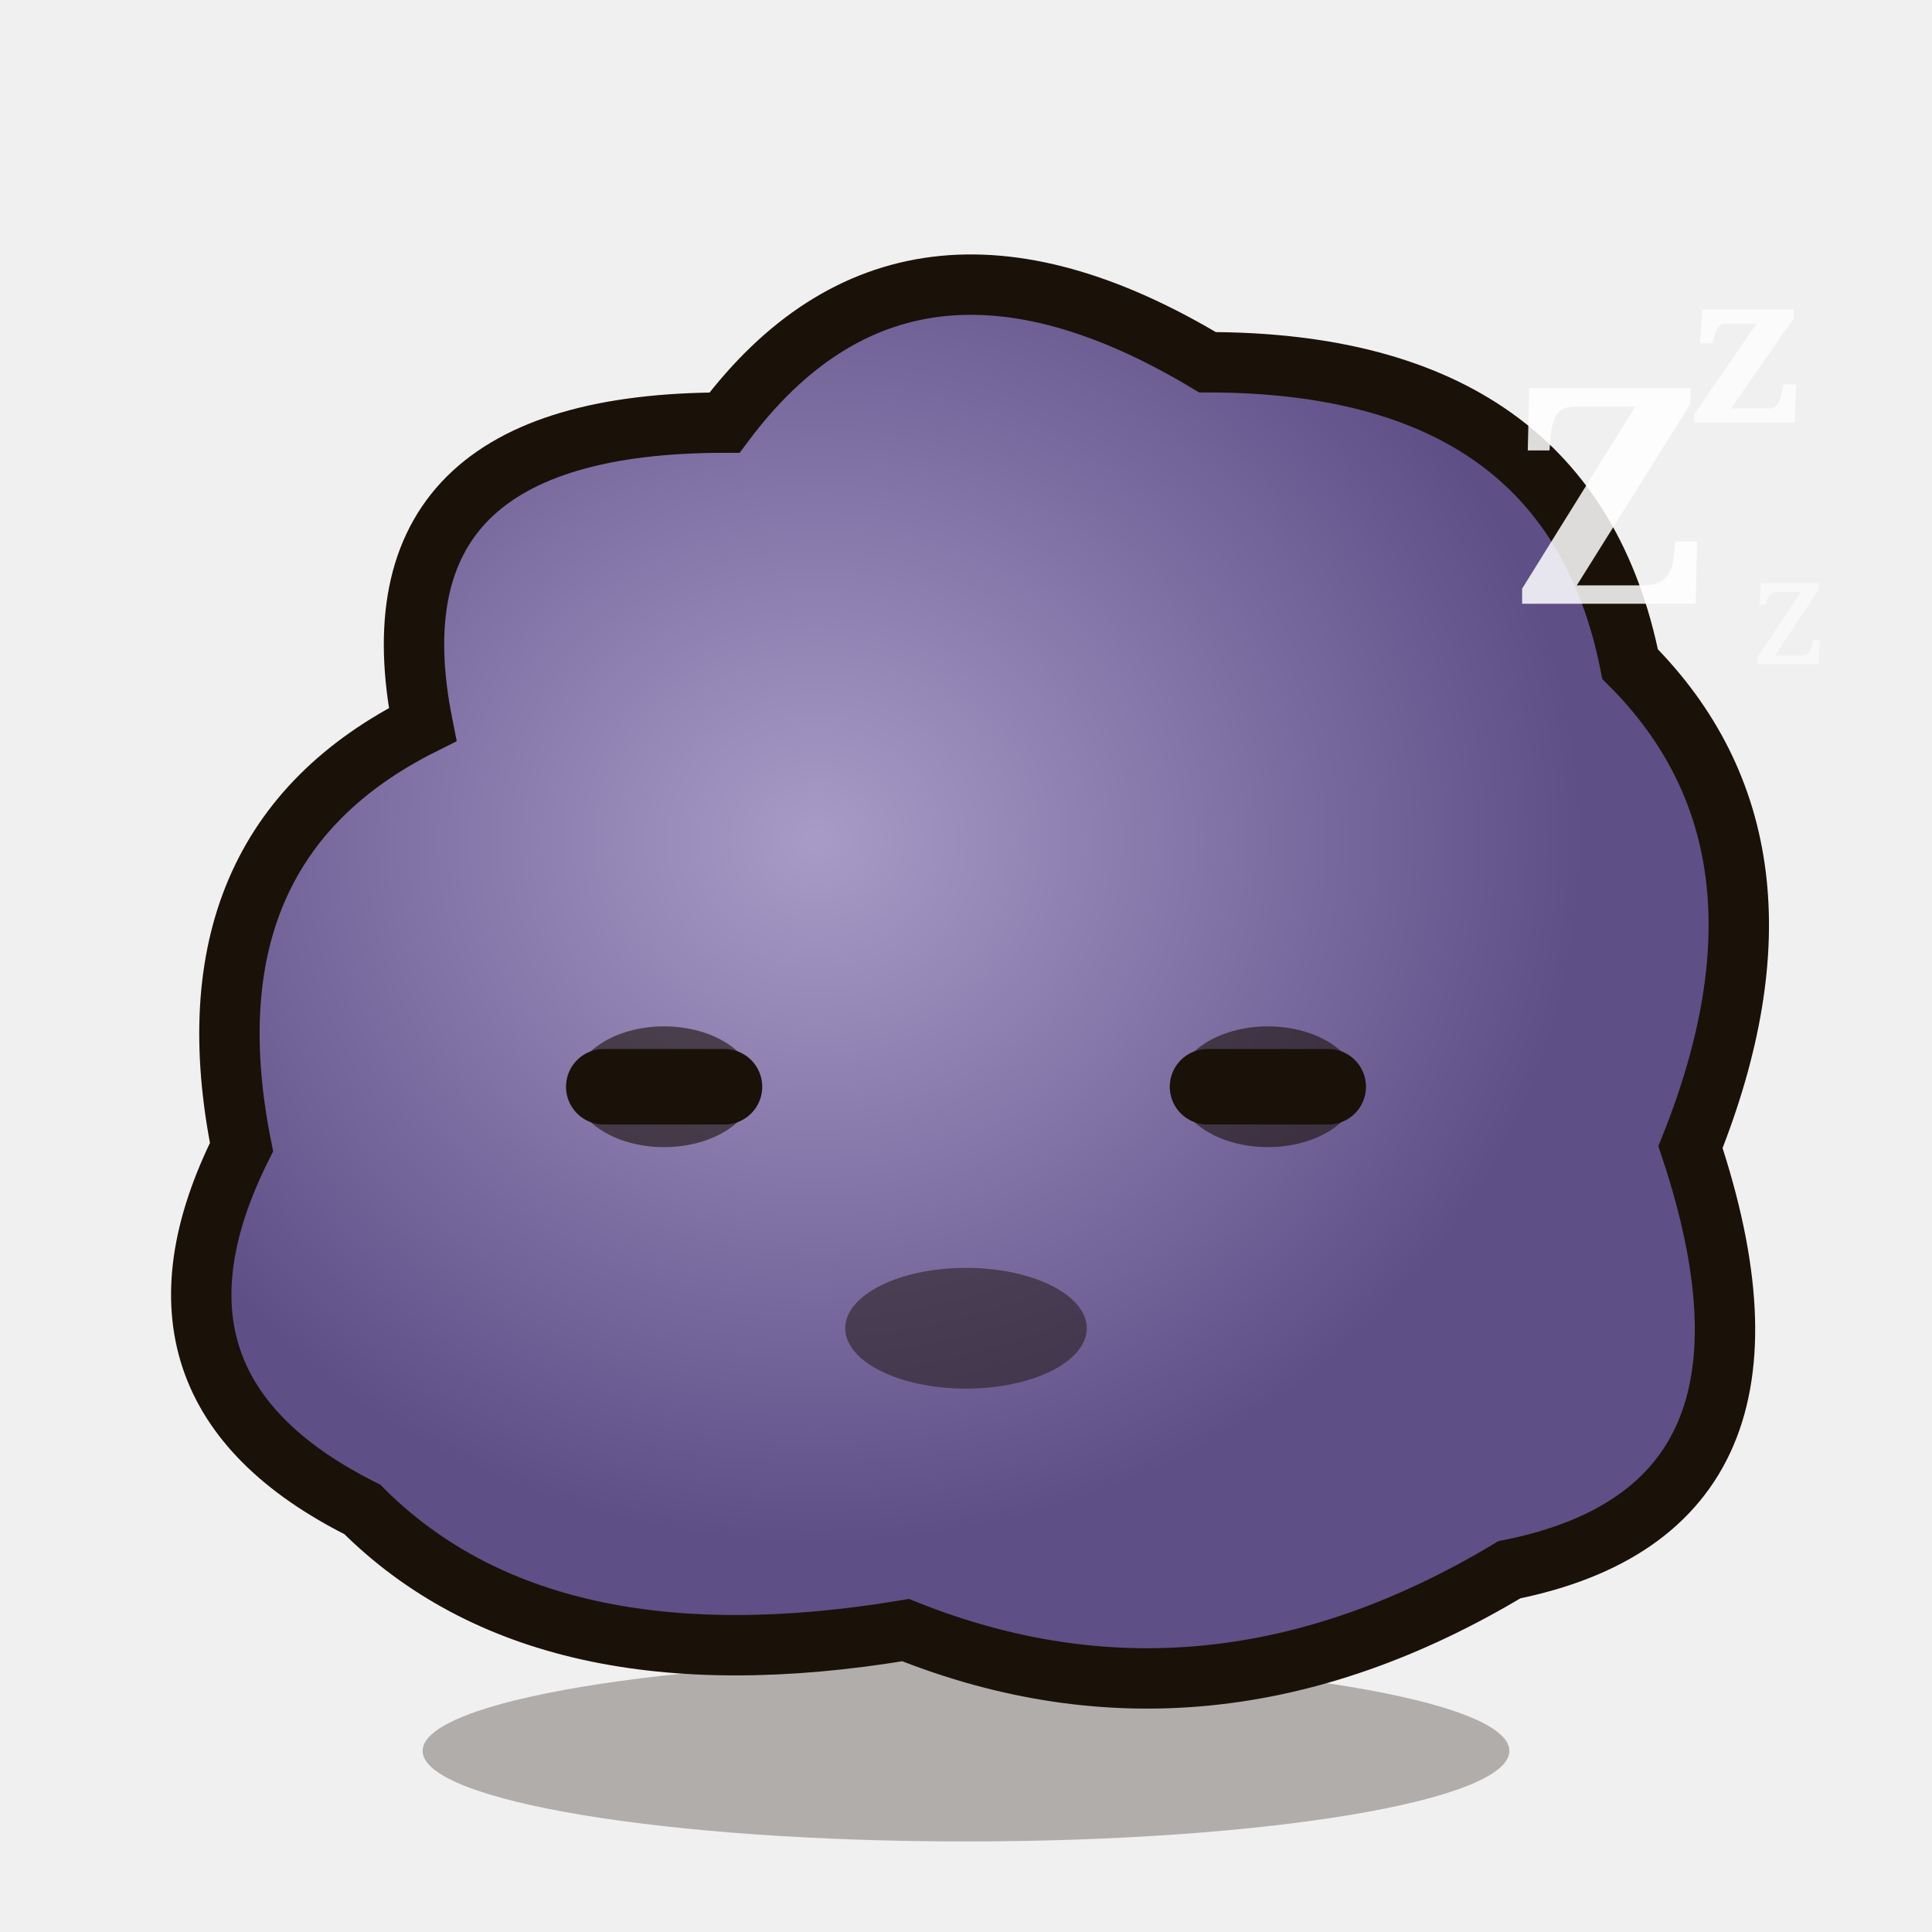
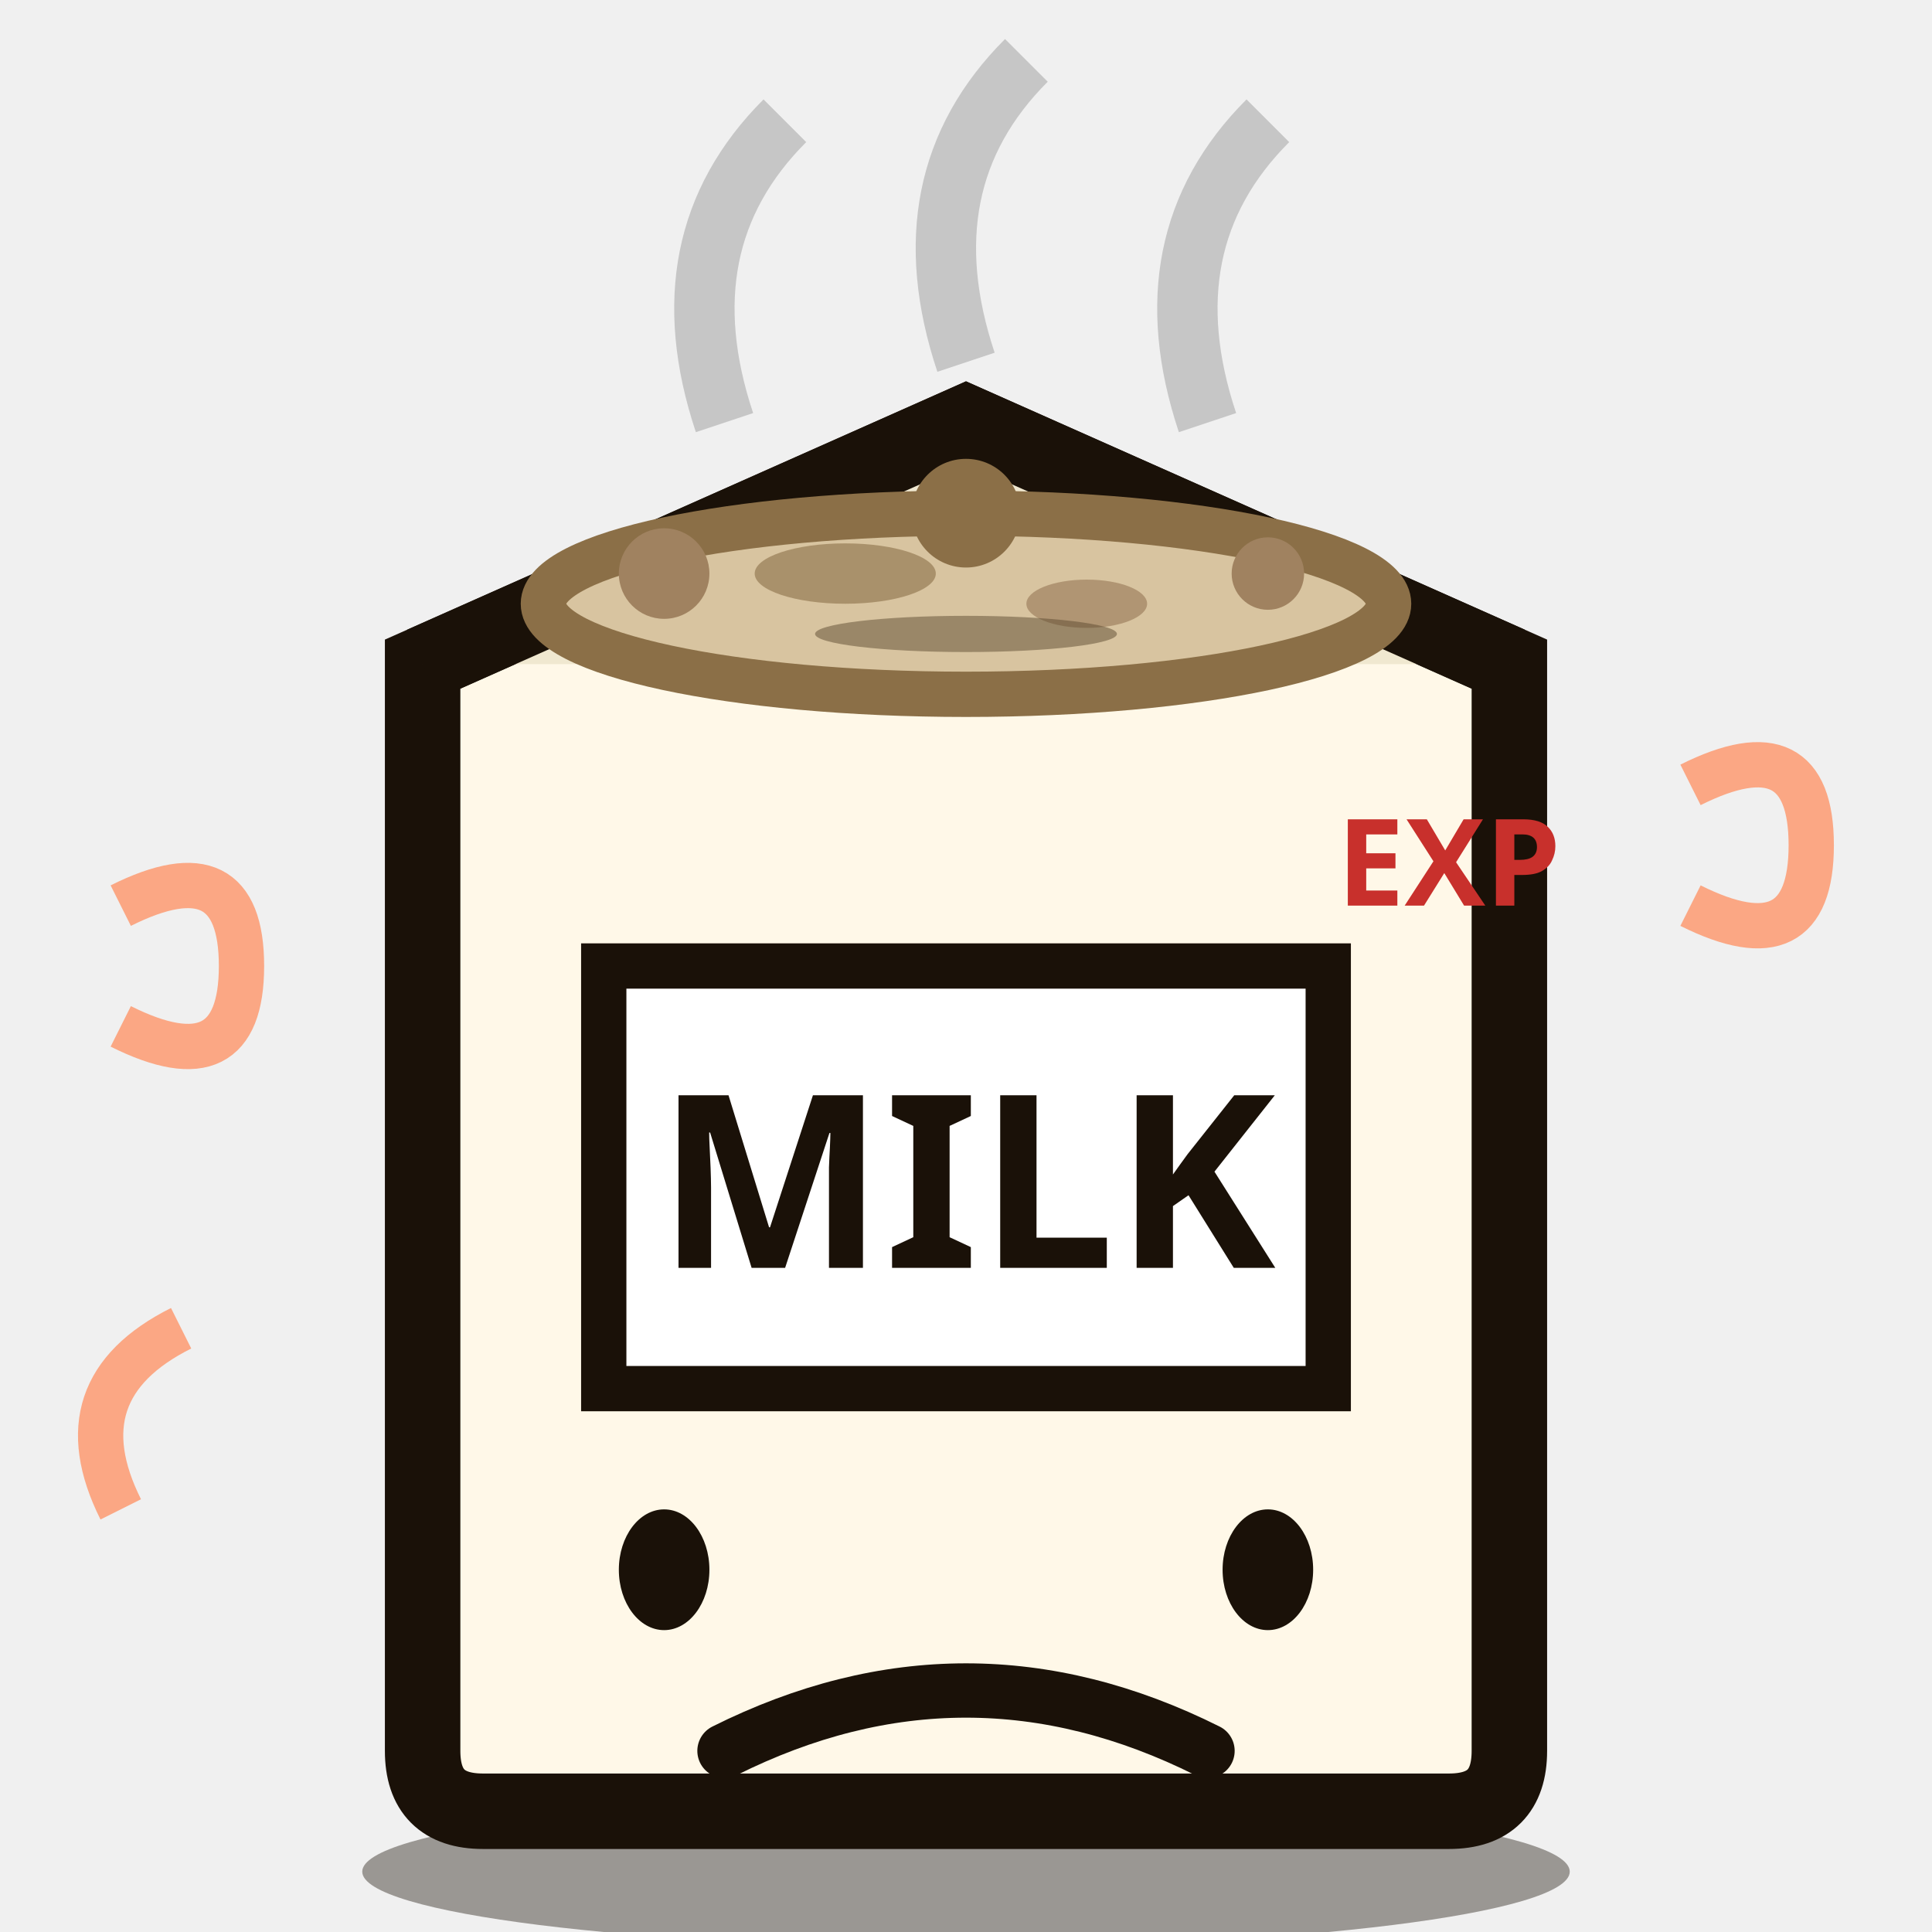
<svg xmlns="http://www.w3.org/2000/svg" viewBox="0 0 64 64">
-   <defs>
-     <radialGradient id="dm" cx="0.4" cy="0.4">
-       <stop offset="0" stop-color="#a89bc7" />
-       <stop offset="1" stop-color="#5e4f87" />
-     </radialGradient>
-   </defs>
-   <ellipse cx="32" cy="58" rx="18" ry="3" fill="#1a1108" opacity="0.3" />
-   <path d="M 8 38 Q 6 28 14 24 Q 12 14 24 14 Q 30 6 40 12 Q 52 12 54 22 Q 60 28 56 38 Q 60 50 50 52 Q 40 58 30 54 Q 18 56 12 50 Q 4 46 8 38 Z" fill="url(#dm)" stroke="#1a1108" stroke-width="2" />
-   <ellipse cx="22" cy="36" rx="3" ry="2" fill="#1a1108" opacity="0.6" />
-   <ellipse cx="42" cy="36" rx="3" ry="2" fill="#1a1108" opacity="0.6" />
-   <line x1="20" y1="36" x2="24" y2="36" stroke="#1a1108" stroke-width="2.5" stroke-linecap="round" />
-   <line x1="40" y1="36" x2="44" y2="36" stroke="#1a1108" stroke-width="2.5" stroke-linecap="round" />
-   <ellipse cx="32" cy="44" rx="4" ry="2" fill="#1a1108" opacity="0.5" />
-   <text x="50" y="20" font-family="serif" font-size="10" font-weight="bold" fill="#fff" opacity="0.85">Z</text>
-   <text x="56" y="14" font-family="serif" font-size="7" font-weight="bold" fill="#fff" opacity="0.7">z</text>
-   <text x="58" y="22" font-family="serif" font-size="5" fill="#fff" opacity="0.5">z</text>
+   <ellipse cx="32" cy="62" rx="20" ry="2.5" fill="#1a1108" opacity="0.4" />
+   <path d="M 4 30 Q 8 28 8 32 Q 8 36 4 34" fill="none" stroke="#ff8855" stroke-width="1.5" opacity="0.7" />
+   <path d="M 56 26 Q 60 24 60 28 Q 60 32 56 30" fill="none" stroke="#ff8855" stroke-width="1.5" opacity="0.7" />
+   <path d="M 6 44 Q 2 46 4 50" fill="none" stroke="#ff8855" stroke-width="1.5" opacity="0.7" />
+   <path d="M 14 22 L 14 58 Q 14 60 16 60 L 48 60 Q 50 60 50 58 L 50 22 L 32 14 Z" fill="#fff8e8" stroke="#1a1108" stroke-width="2.5" />
+   <path d="M 14 22 L 32 14 L 50 22" fill="#f0e8d0" stroke="#1a1108" stroke-width="2.5" />
+   <ellipse cx="32" cy="20" rx="14" ry="3" fill="#d8c4a0" stroke="#8b6f47" stroke-width="1.5" />
+   <ellipse cx="28" cy="19" rx="3" ry="1" fill="#8b6f47" opacity="0.6" />
+   <ellipse cx="36" cy="20" rx="2" ry="0.8" fill="#a08260" opacity="0.7" />
+   <ellipse cx="32" cy="21" rx="5" ry="0.6" fill="#5c4a30" opacity="0.5" />
+   <circle cx="22" cy="19" r="1.5" fill="#a08260" />
+   <circle cx="42" cy="19" r="1.2" fill="#a08260" />
+   <circle cx="32" cy="17" r="1.8" fill="#8b6f47" />
+   <path d="M 24 14 Q 22 8 26 4" fill="none" stroke="#aaa" stroke-width="2" opacity="0.6" />
+   <path d="M 32 12 Q 30 6 34 2" fill="none" stroke="#aaa" stroke-width="2" opacity="0.6" />
+   <path d="M 40 14 Q 38 8 42 4" fill="none" stroke="#aaa" stroke-width="2" opacity="0.6" />
+   <rect x="20" y="32" width="24" height="14" fill="#fff" stroke="#1a1108" stroke-width="1.5" />
+   <text x="32" y="42" text-anchor="middle" font-family="sans-serif" font-size="8" font-weight="bold" fill="#1a1108">MILK</text>
+   <ellipse cx="22" cy="52" rx="1.5" ry="2" fill="#1a1108" />
+   <ellipse cx="42" cy="52" rx="1.5" ry="2" fill="#1a1108" />
+   <path d="M 24 58 Q 32 54 40 58" fill="none" stroke="#1a1108" stroke-width="1.8" stroke-linecap="round" />
+   <text x="48" y="30" text-anchor="middle" font-family="sans-serif" font-size="4" fill="#c8302c" font-weight="bold">EXP</text>
</svg>
